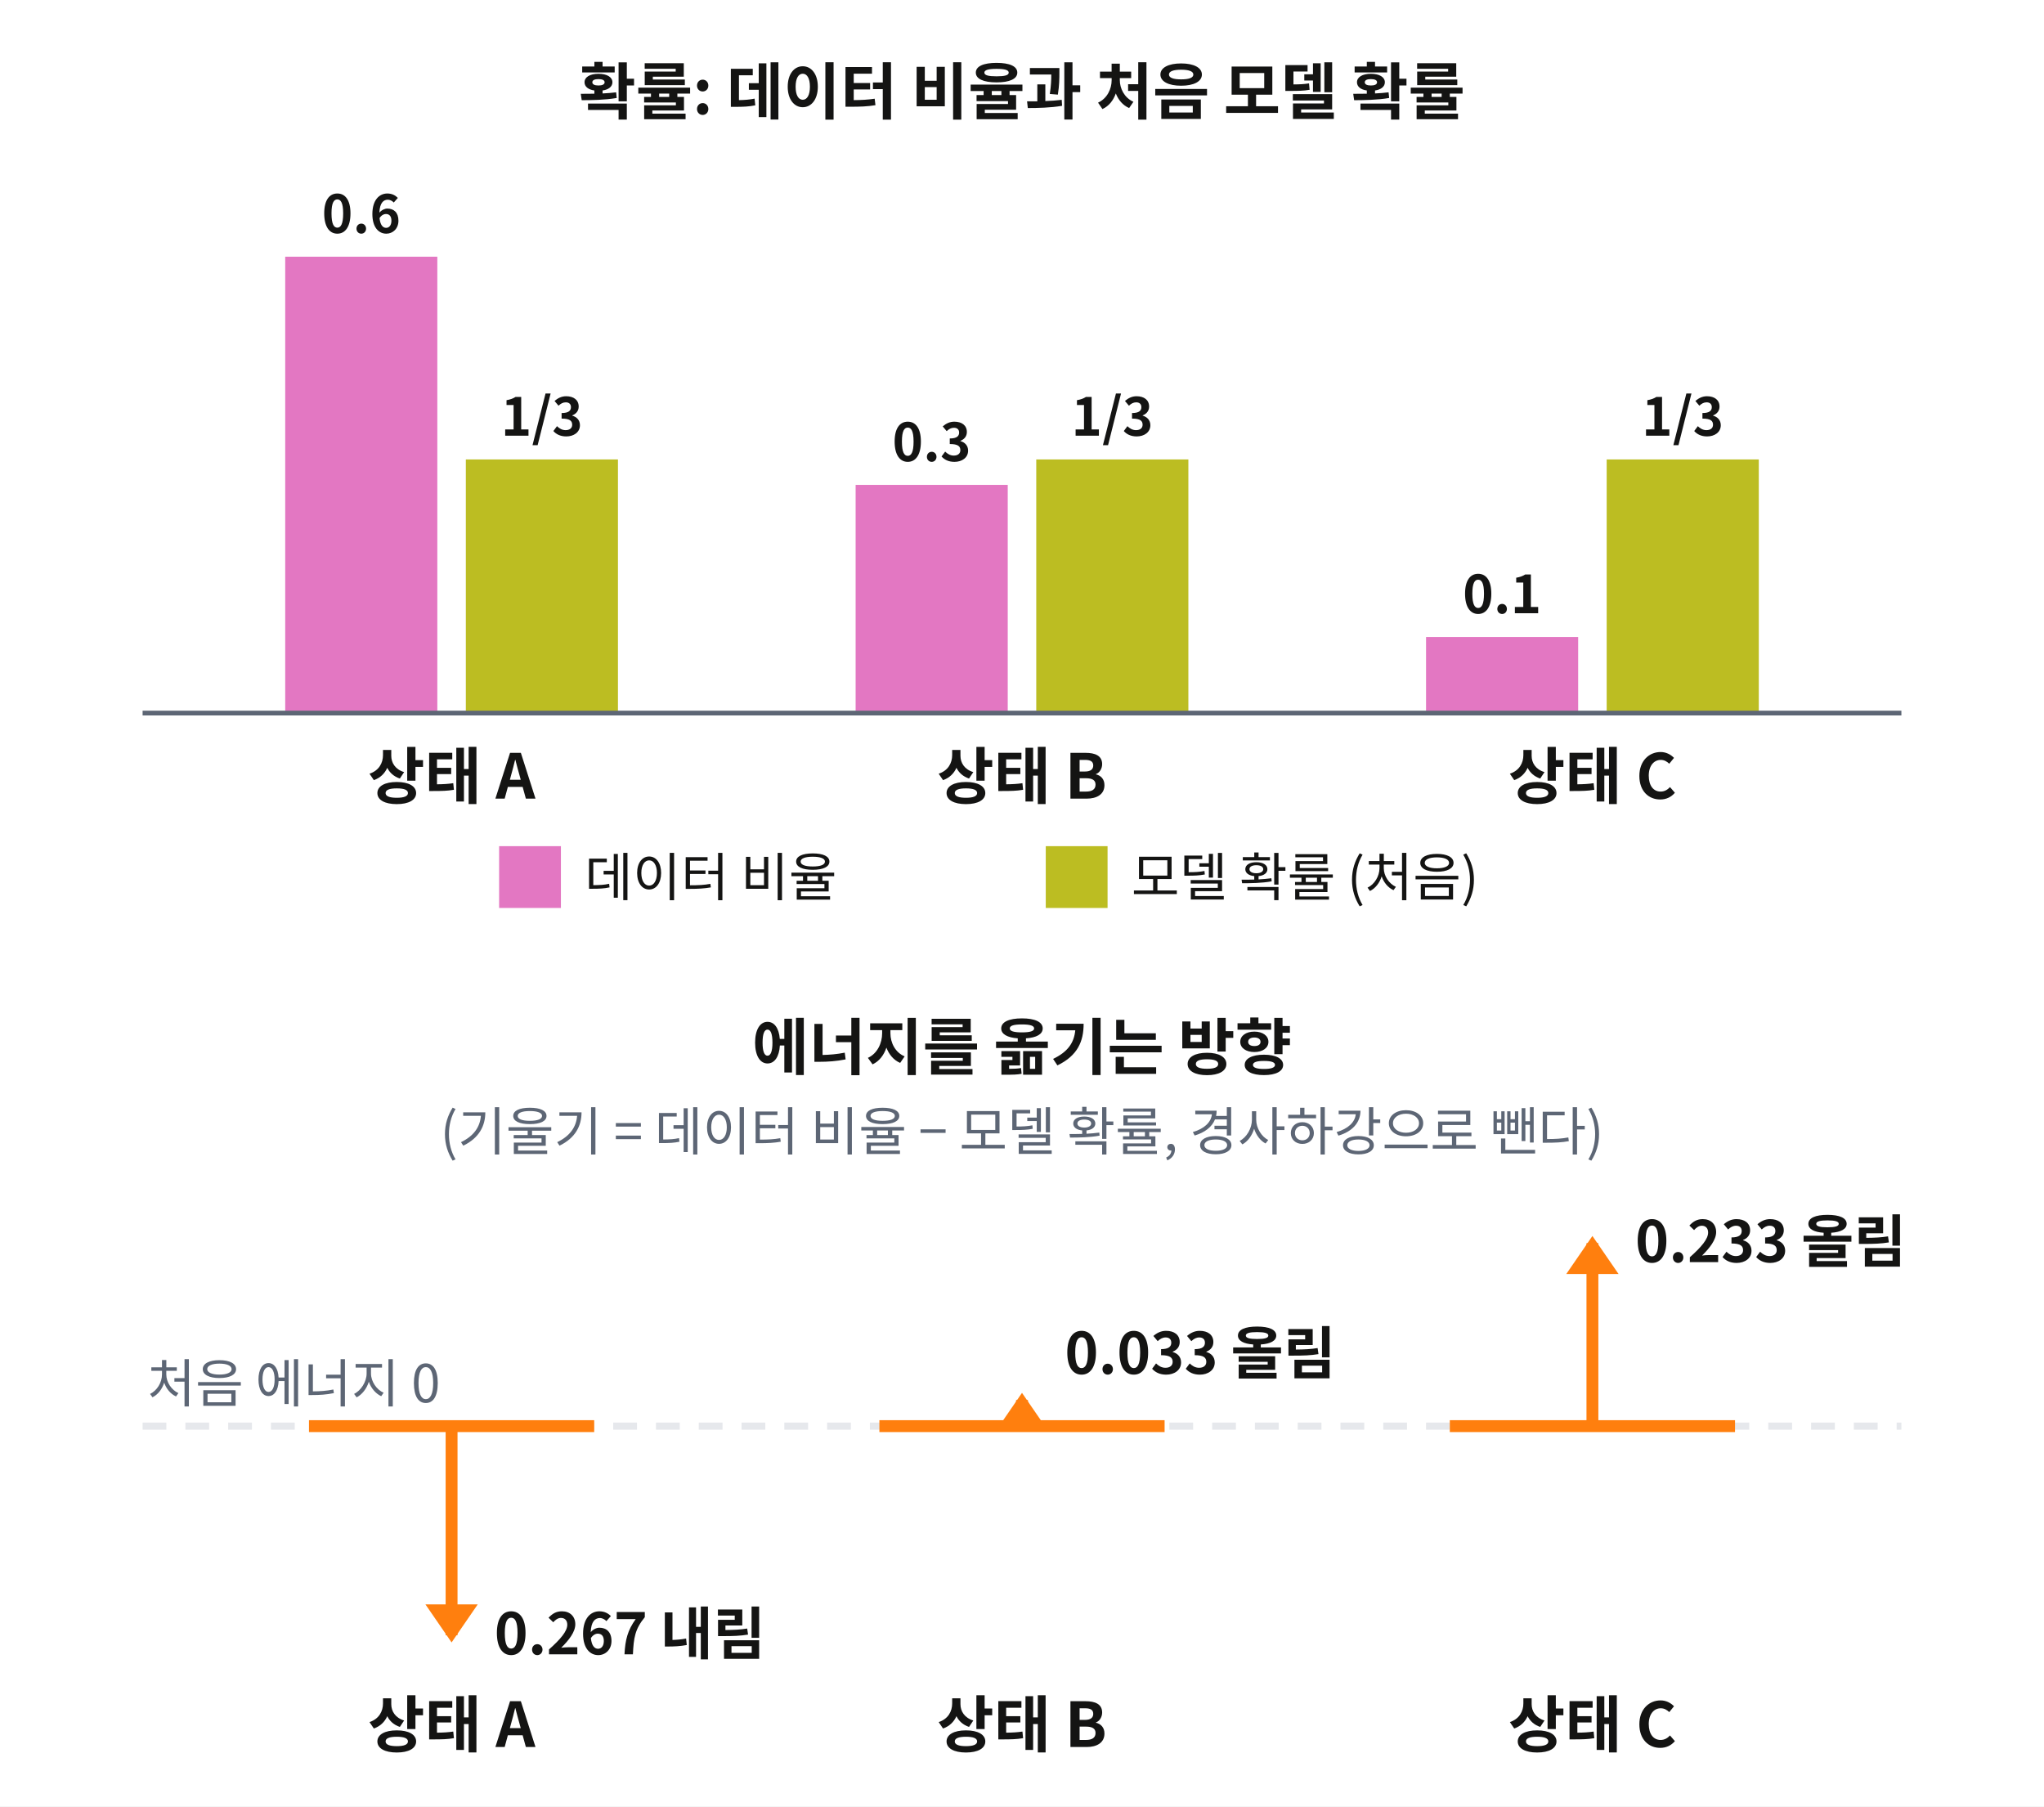
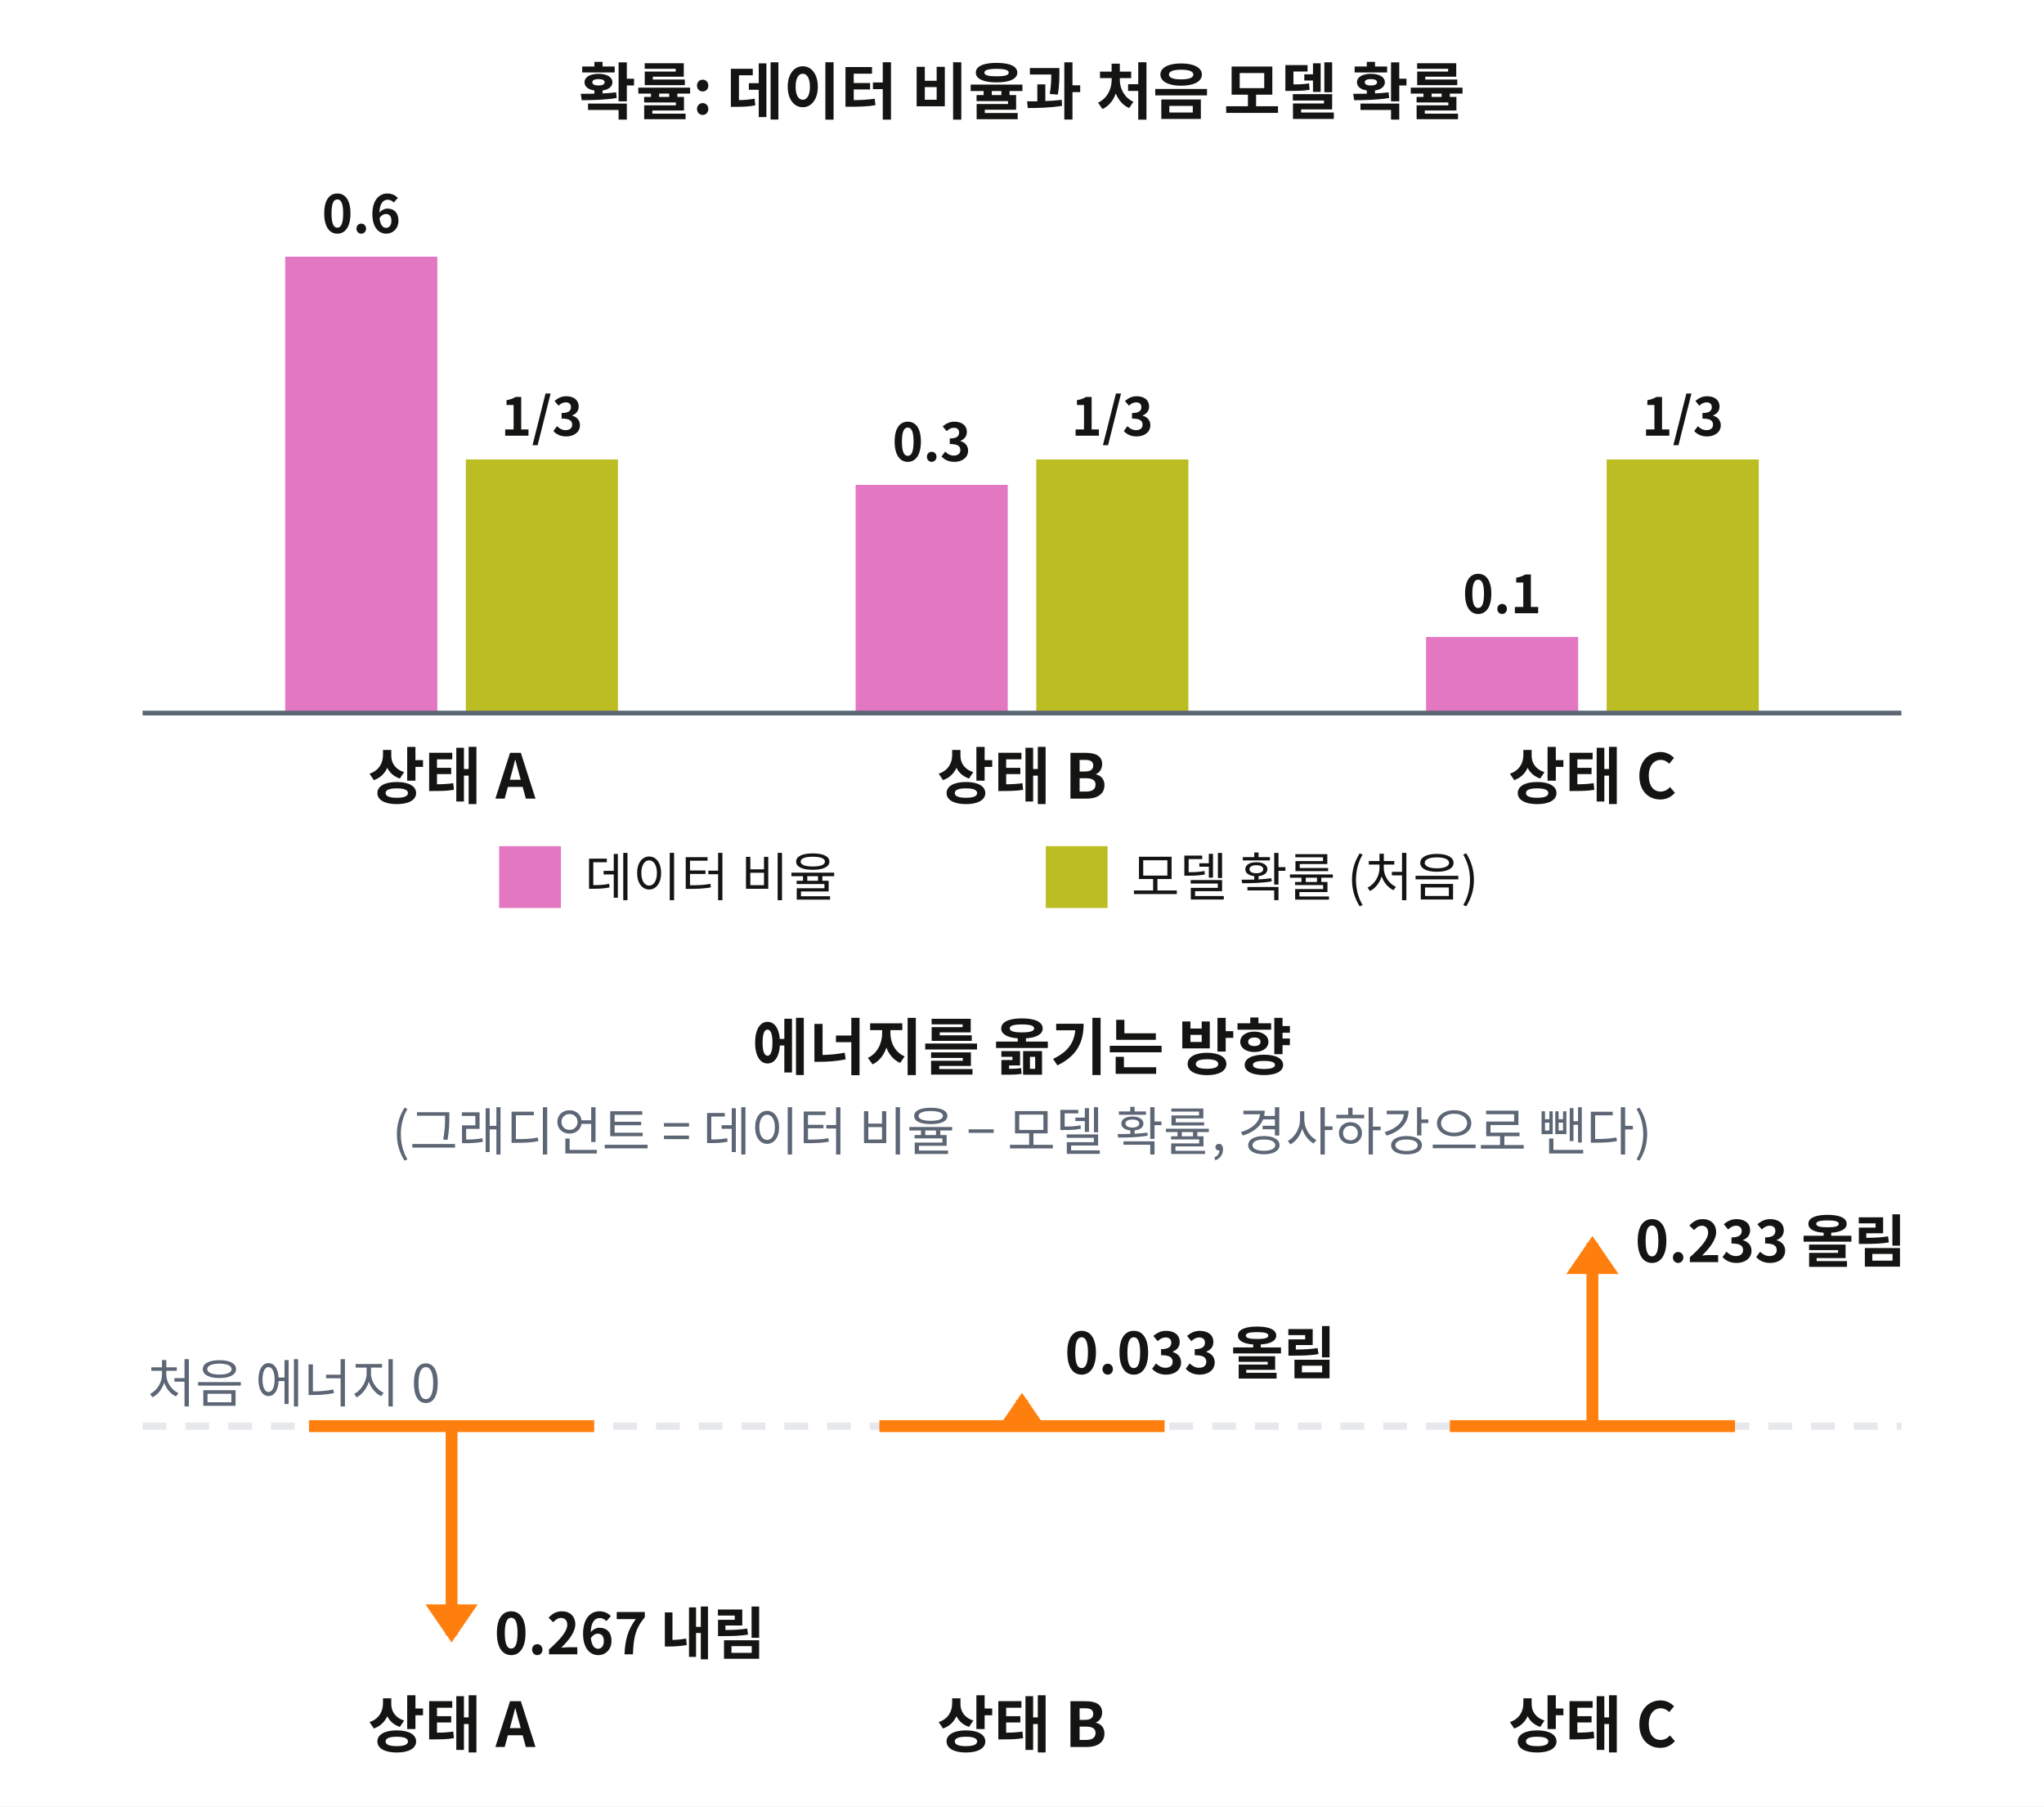
<svg xmlns="http://www.w3.org/2000/svg" viewBox="0 0 860 760" font-family="'Noto Sans KR','Noto Sans CJK KR',sans-serif">
  <rect width="860" height="760" fill="#ffffff" />
  <text x="430.0" y="48.0" font-size="26" font-weight="700" fill="#141413" text-anchor="middle">확률: 데이터 비율과 처음 모델 확률</text>
  <rect x="120" y="108.0" width="64" height="192.0" fill="#e377c2" />
  <text x="152.0" y="98.0" font-size="22" font-weight="700" fill="#141413" text-anchor="middle">0.6</text>
  <rect x="196" y="193.3" width="64" height="106.7" fill="#bcbd22" />
  <text x="228.0" y="183.3" font-size="22" font-weight="700" fill="#141413" text-anchor="middle">1/3</text>
  <text x="190.0" y="336.0" font-size="26" font-weight="700" fill="#141413" text-anchor="middle">상태 A</text>
  <rect x="360" y="204.0" width="64" height="96.0" fill="#e377c2" />
  <text x="392.0" y="194.0" font-size="22" font-weight="700" fill="#141413" text-anchor="middle">0.3</text>
  <rect x="436" y="193.3" width="64" height="106.7" fill="#bcbd22" />
  <text x="468.0" y="183.3" font-size="22" font-weight="700" fill="#141413" text-anchor="middle">1/3</text>
  <text x="430.0" y="336.0" font-size="26" font-weight="700" fill="#141413" text-anchor="middle">상태 B</text>
  <rect x="600" y="268.0" width="64" height="32.0" fill="#e377c2" />
  <text x="632.0" y="258.0" font-size="22" font-weight="700" fill="#141413" text-anchor="middle">0.1</text>
  <rect x="676" y="193.3" width="64" height="106.7" fill="#bcbd22" />
  <text x="708.0" y="183.3" font-size="22" font-weight="700" fill="#141413" text-anchor="middle">1/3</text>
  <text x="670.0" y="336.0" font-size="26" font-weight="700" fill="#141413" text-anchor="middle">상태 C</text>
  <line x1="60" x2="800" y1="300" y2="300" stroke="#5d6675" stroke-width="2" />
  <rect x="210" y="356" width="26" height="26" fill="#e377c2" />
  <text x="246.0" y="377.0" font-size="22" font-weight="400" fill="#141413" text-anchor="start">데이터 비율</text>
  <rect x="440" y="356" width="26" height="26" fill="#bcbd22" />
  <text x="476.0" y="377.0" font-size="22" font-weight="400" fill="#141413" text-anchor="start">모델 확률 (처음)</text>
  <text x="430.0" y="450.0" font-size="26" font-weight="700" fill="#141413" text-anchor="middle">에너지를 옮기는 방향</text>
-   <text x="430.0" y="484.0" font-size="22" font-weight="400" fill="#5d6675" text-anchor="middle">(기울기 = 데이터 비율 − 모델 확률, 경사하강으로 뺀다)</text>
+   <text x="430.0" y="484.0" font-size="22" font-weight="400" fill="#5d6675" text-anchor="middle">(그래디언트 = 데이터 비율 − 모델 확률, 경사하강으로 뺀다)</text>
  <line x1="60" x2="800" y1="600" y2="600" stroke="#e6e8ec" stroke-width="3" stroke-dasharray="10 8" />
  <text x="62.0" y="590.0" font-size="22" font-weight="400" fill="#5d6675" text-anchor="start">처음 에너지 0</text>
  <line x1="130" x2="250" y1="600" y2="600" stroke="#ff7f0e" stroke-width="5" />
  <line x1="190" x2="190" y1="600" y2="688.0" stroke="#ff7f0e" stroke-width="5" />
  <polygon points="179,675.0 201,675.0 190,691.0" fill="#ff7f0e" />
  <text x="208.0" y="696.0" font-size="24" font-weight="700" fill="#141413" text-anchor="start">0.267 내림</text>
  <text x="190.0" y="735.0" font-size="26" font-weight="700" fill="#141413" text-anchor="middle">상태 A</text>
  <line x1="370" x2="490" y1="600" y2="600" stroke="#ff7f0e" stroke-width="5" />
  <line x1="430" x2="430" y1="600" y2="589.0" stroke="#ff7f0e" stroke-width="5" />
  <polygon points="419,602.0 441,602.0 430,586.0" fill="#ff7f0e" />
  <text x="448.0" y="578.0" font-size="24" font-weight="700" fill="#141413" text-anchor="start">0.033 올림</text>
  <text x="430.0" y="735.0" font-size="26" font-weight="700" fill="#141413" text-anchor="middle">상태 B</text>
  <line x1="610" x2="730" y1="600" y2="600" stroke="#ff7f0e" stroke-width="5" />
  <line x1="670" x2="670" y1="600" y2="523.0" stroke="#ff7f0e" stroke-width="5" />
  <polygon points="659,536.0 681,536.0 670,520.0" fill="#ff7f0e" />
  <text x="688.0" y="531.0" font-size="24" font-weight="700" fill="#141413" text-anchor="start">0.233 올림</text>
  <text x="670.0" y="735.0" font-size="26" font-weight="700" fill="#141413" text-anchor="middle">상태 C</text>
</svg>
